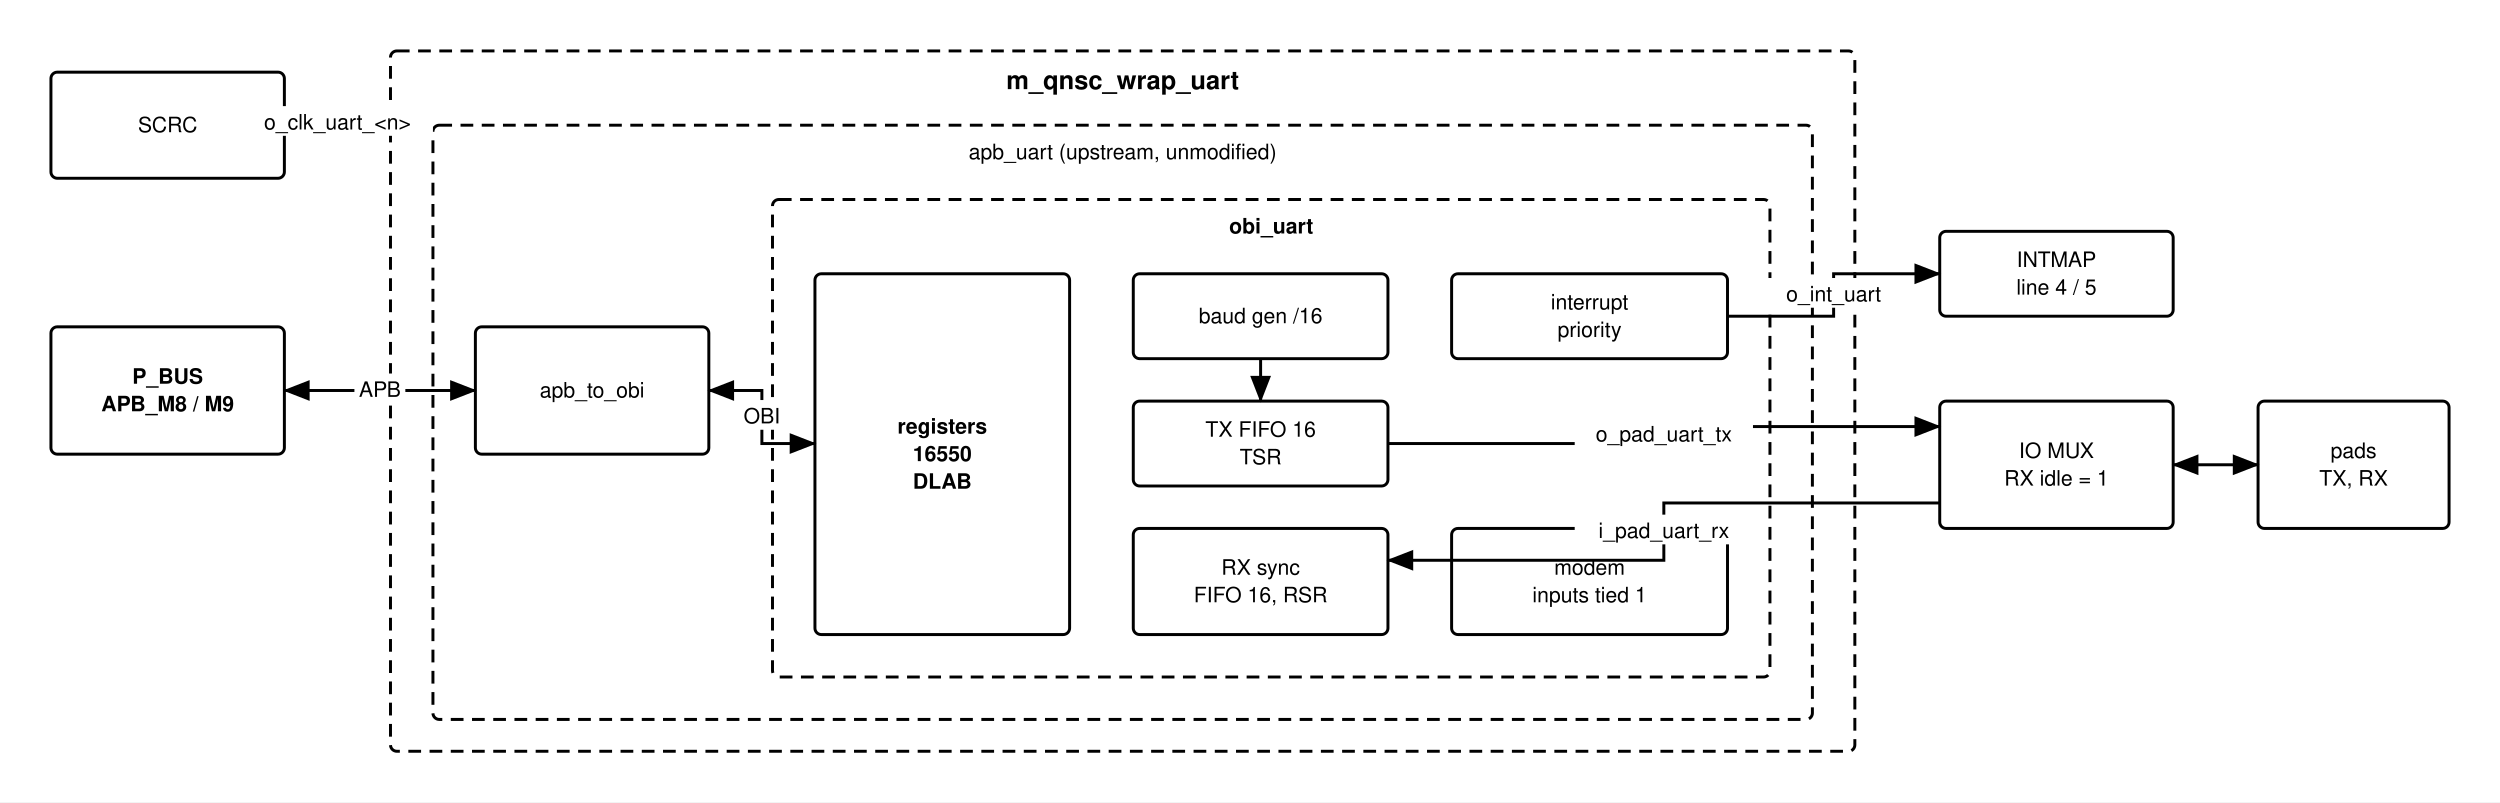
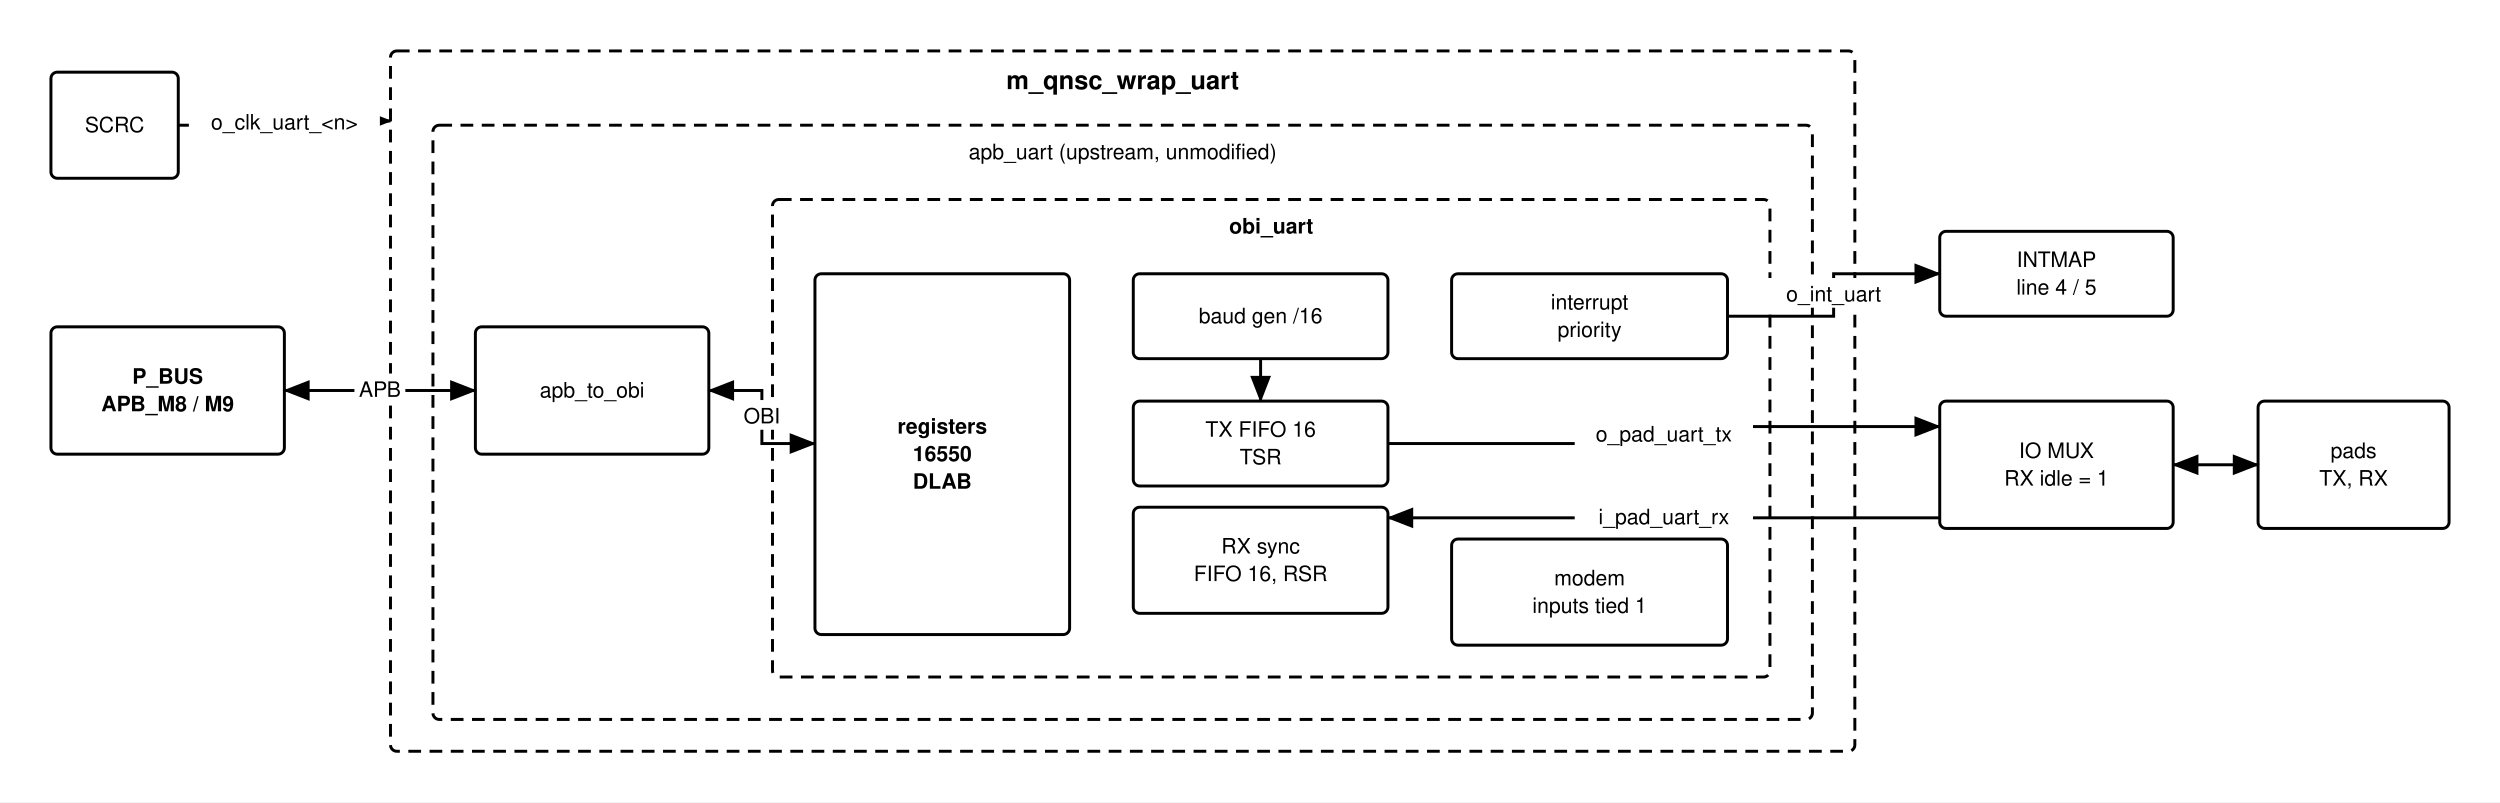
<svg xmlns="http://www.w3.org/2000/svg" width="1178" height="378" viewBox="-14 -4 1178 378" font-family="Helvetica,Arial,sans-serif">
  <defs>
    <marker id="ah" markerWidth="9" markerHeight="7" refX="8.5" refY="3.5" orient="auto">
      <polygon points="0 0, 9 3.5, 0 7" fill="#000000" />
    </marker>
    <marker id="ahs" markerWidth="9" markerHeight="7" refX="0.5" refY="3.5" orient="auto">
      <polygon points="9 0, 0 3.5, 9 7" fill="#000000" />
    </marker>
  </defs>
  <rect x="-14" y="-4" width="1178" height="378" fill="#ffffff" />
  <rect x="10" y="150" width="110" height="60" rx="3" fill="#ffffff" stroke="#000000" stroke-width="1.4" />
-   <rect x="10" y="30" width="110" height="50" rx="3" fill="#ffffff" stroke="#000000" stroke-width="1.4" />
+   <rect x="10" y="30" width="60" height="50" rx="3" fill="#ffffff" stroke="#000000" stroke-width="1.4" />
  <rect x="170" y="20" width="690" height="330" rx="3" fill="none" stroke="#000000" stroke-width="1.4" stroke-dasharray="6 4" />
  <rect x="190" y="55" width="650" height="280" rx="3" fill="none" stroke="#000000" stroke-width="1.4" stroke-dasharray="6 4" />
  <rect x="210" y="150" width="110" height="60" rx="3" fill="#ffffff" stroke="#000000" stroke-width="1.4" />
  <rect x="350" y="90" width="470" height="225" rx="3" fill="none" stroke="#000000" stroke-width="1.4" stroke-dasharray="6 4" />
  <rect x="370" y="125" width="120" height="170" rx="3" fill="#ffffff" stroke="#000000" stroke-width="1.4" />
  <rect x="520" y="125" width="120" height="40" rx="3" fill="#ffffff" stroke="#000000" stroke-width="1.4" />
  <rect x="520" y="185" width="120" height="40" rx="3" fill="#ffffff" stroke="#000000" stroke-width="1.4" />
-   <rect x="520" y="245" width="120" height="50" rx="3" fill="#ffffff" stroke="#000000" stroke-width="1.4" />
+   <rect x="520" y="235" width="120" height="50" rx="3" fill="#ffffff" stroke="#000000" stroke-width="1.4" />
  <rect x="670" y="125" width="130" height="40" rx="3" fill="#ffffff" stroke="#000000" stroke-width="1.4" />
-   <rect x="670" y="245" width="130" height="50" rx="3" fill="#ffffff" stroke="#000000" stroke-width="1.4" />
+   <rect x="670" y="250" width="130" height="50" rx="3" fill="#ffffff" stroke="#000000" stroke-width="1.4" />
  <rect x="900" y="185" width="110" height="60" rx="3" fill="#ffffff" stroke="#000000" stroke-width="1.4" />
  <rect x="900" y="105" width="110" height="40" rx="3" fill="#ffffff" stroke="#000000" stroke-width="1.4" />
  <rect x="1050" y="185" width="90" height="60" rx="3" fill="#ffffff" stroke="#000000" stroke-width="1.4" />
  <polyline points="120.0,180.0 210.0,180.0" fill="none" stroke="#000000" stroke-width="1.4" marker-end="url(#ah)" marker-start="url(#ahs)" />
  <rect x="153.0" y="172.0" width="24.0" height="14" fill="#ffffff" />
  <text x="165.0" y="183.0" font-size="10" fill="#000000" text-anchor="middle">APB</text>
-   <polyline points="120.0,55.0 145.0,55.0 145.0,53.0 170.0,53.0" fill="none" stroke="#000000" stroke-width="1.4" marker-end="url(#ah)" />
-   <rect x="100.0" y="46.0" width="90.0" height="14" fill="#ffffff" />
-   <text x="145.0" y="57.0" font-size="10" fill="#000000" text-anchor="middle">o_clk_uart_&lt;n&gt;</text>
+   <polyline points="70.0,55.0 120.0,55.0 120.0,53.0 170.0,53.0" fill="none" stroke="#000000" stroke-width="1.4" marker-end="url(#ah)" />
+   <rect x="75.0" y="46.0" width="90.0" height="14" fill="#ffffff" />
+   <text x="120.0" y="57.0" font-size="10" fill="#000000" text-anchor="middle">o_clk_uart_&lt;n&gt;</text>
  <polyline points="320.0,180.0 345.0,180.0 345.0,205.0 370.0,205.0" fill="none" stroke="#000000" stroke-width="1.4" marker-end="url(#ah)" marker-start="url(#ahs)" />
  <rect x="333.0" y="184.5" width="24.0" height="14" fill="#ffffff" />
  <text x="345.0" y="195.5" font-size="10" fill="#000000" text-anchor="middle">OBI</text>
  <polyline points="580.0,165.0 580.0,185.0" fill="none" stroke="#000000" stroke-width="1.4" marker-end="url(#ah)" />
  <polyline points="800.0,145.0 850.0,145.0 850.0,125.0 900.0,125.0" fill="none" stroke="#000000" stroke-width="1.4" marker-end="url(#ah)" />
  <rect x="817.0" y="127.0" width="66.0" height="14" fill="#ffffff" />
  <text x="850.0" y="138.0" font-size="10" fill="#000000" text-anchor="middle">o_int_uart</text>
  <polyline points="640.0,205.0 770.0,205.0 770.0,197.0 900.0,197.0" fill="none" stroke="#000000" stroke-width="1.4" marker-end="url(#ah)" />
  <rect x="728.0" y="193.0" width="84.0" height="14" fill="#ffffff" />
  <text x="770.0" y="204.0" font-size="10" fill="#000000" text-anchor="middle">o_pad_uart_tx</text>
-   <polyline points="900.0,233.0 770.0,233.0 770.0,260.0 640.0,260.0" fill="none" stroke="#000000" stroke-width="1.4" marker-end="url(#ah)" />
-   <rect x="728.0" y="238.5" width="84.0" height="14" fill="#ffffff" />
-   <text x="770.0" y="249.5" font-size="10" fill="#000000" text-anchor="middle">i_pad_uart_rx</text>
+   <polyline points="900.0,240.0 640.0,240.0" fill="none" stroke="#000000" stroke-width="1.4" marker-end="url(#ah)" />
+   <rect x="728.0" y="232.0" width="84.0" height="14" fill="#ffffff" />
+   <text x="770.0" y="243.0" font-size="10" fill="#000000" text-anchor="middle">i_pad_uart_rx</text>
  <polyline points="1010.0,215.0 1050.0,215.0" fill="none" stroke="#000000" stroke-width="1.4" marker-end="url(#ah)" marker-start="url(#ahs)" />
  <text x="65.0" y="176.8" font-size="10" text-anchor="middle" fill="#000000" font-weight="bold">P_BUS</text>
  <text x="65.0" y="189.8" font-size="10" text-anchor="middle" fill="#000000" font-weight="bold">APB_M8 / M9</text>
-   <text x="65.0" y="58.3" font-size="10" text-anchor="middle" fill="#000000">SCRC</text>
+   <text x="40.0" y="58.3" font-size="10" text-anchor="middle" fill="#000000">SCRC</text>
  <text x="515.0" y="38.0" font-size="12" text-anchor="middle" fill="#000000" font-weight="bold">m_qnsc_wrap_uart</text>
  <text x="515.0" y="71.0" font-size="10" text-anchor="middle" fill="#000000">apb_uart  (upstream, unmodified)</text>
  <text x="265.0" y="183.3" font-size="10" text-anchor="middle" fill="#000000">apb_to_obi</text>
  <text x="585.0" y="106.0" font-size="10" text-anchor="middle" fill="#000000" font-weight="bold">obi_uart</text>
  <text x="430.0" y="200.3" font-size="10" text-anchor="middle" fill="#000000" font-weight="bold">registers</text>
  <text x="430.0" y="213.3" font-size="10" text-anchor="middle" fill="#000000" font-weight="bold">16550</text>
  <text x="430.0" y="226.3" font-size="10" text-anchor="middle" fill="#000000" font-weight="bold">DLAB</text>
  <text x="580.0" y="148.3" font-size="10" text-anchor="middle" fill="#000000">baud gen /16</text>
  <text x="580.0" y="201.8" font-size="10" text-anchor="middle" fill="#000000">TX FIFO 16</text>
  <text x="580.0" y="214.8" font-size="10" text-anchor="middle" fill="#000000">TSR</text>
-   <text x="580.0" y="266.8" font-size="10" text-anchor="middle" fill="#000000">RX sync</text>
-   <text x="580.0" y="279.8" font-size="10" text-anchor="middle" fill="#000000">FIFO 16, RSR</text>
+   <text x="580.0" y="256.8" font-size="10" text-anchor="middle" fill="#000000">RX sync</text>
+   <text x="580.0" y="269.8" font-size="10" text-anchor="middle" fill="#000000">FIFO 16, RSR</text>
  <text x="735.0" y="141.8" font-size="10" text-anchor="middle" fill="#000000">interrupt</text>
  <text x="735.0" y="154.8" font-size="10" text-anchor="middle" fill="#000000">priority</text>
-   <text x="735.0" y="266.8" font-size="10" text-anchor="middle" fill="#000000">modem</text>
-   <text x="735.0" y="279.8" font-size="10" text-anchor="middle" fill="#000000">inputs tied 1</text>
+   <text x="735.0" y="271.8" font-size="10" text-anchor="middle" fill="#000000">modem</text>
+   <text x="735.0" y="284.8" font-size="10" text-anchor="middle" fill="#000000">inputs tied 1</text>
  <text x="955.0" y="211.8" font-size="10" text-anchor="middle" fill="#000000">IO MUX</text>
  <text x="955.0" y="224.8" font-size="10" text-anchor="middle" fill="#000000">RX idle = 1</text>
  <text x="955.0" y="121.8" font-size="10" text-anchor="middle" fill="#000000">INTMAP</text>
  <text x="955.0" y="134.8" font-size="10" text-anchor="middle" fill="#000000">line 4 / 5</text>
  <text x="1095.0" y="211.8" font-size="10" text-anchor="middle" fill="#000000">pads</text>
  <text x="1095.0" y="224.8" font-size="10" text-anchor="middle" fill="#000000">TX, RX</text>
</svg>
